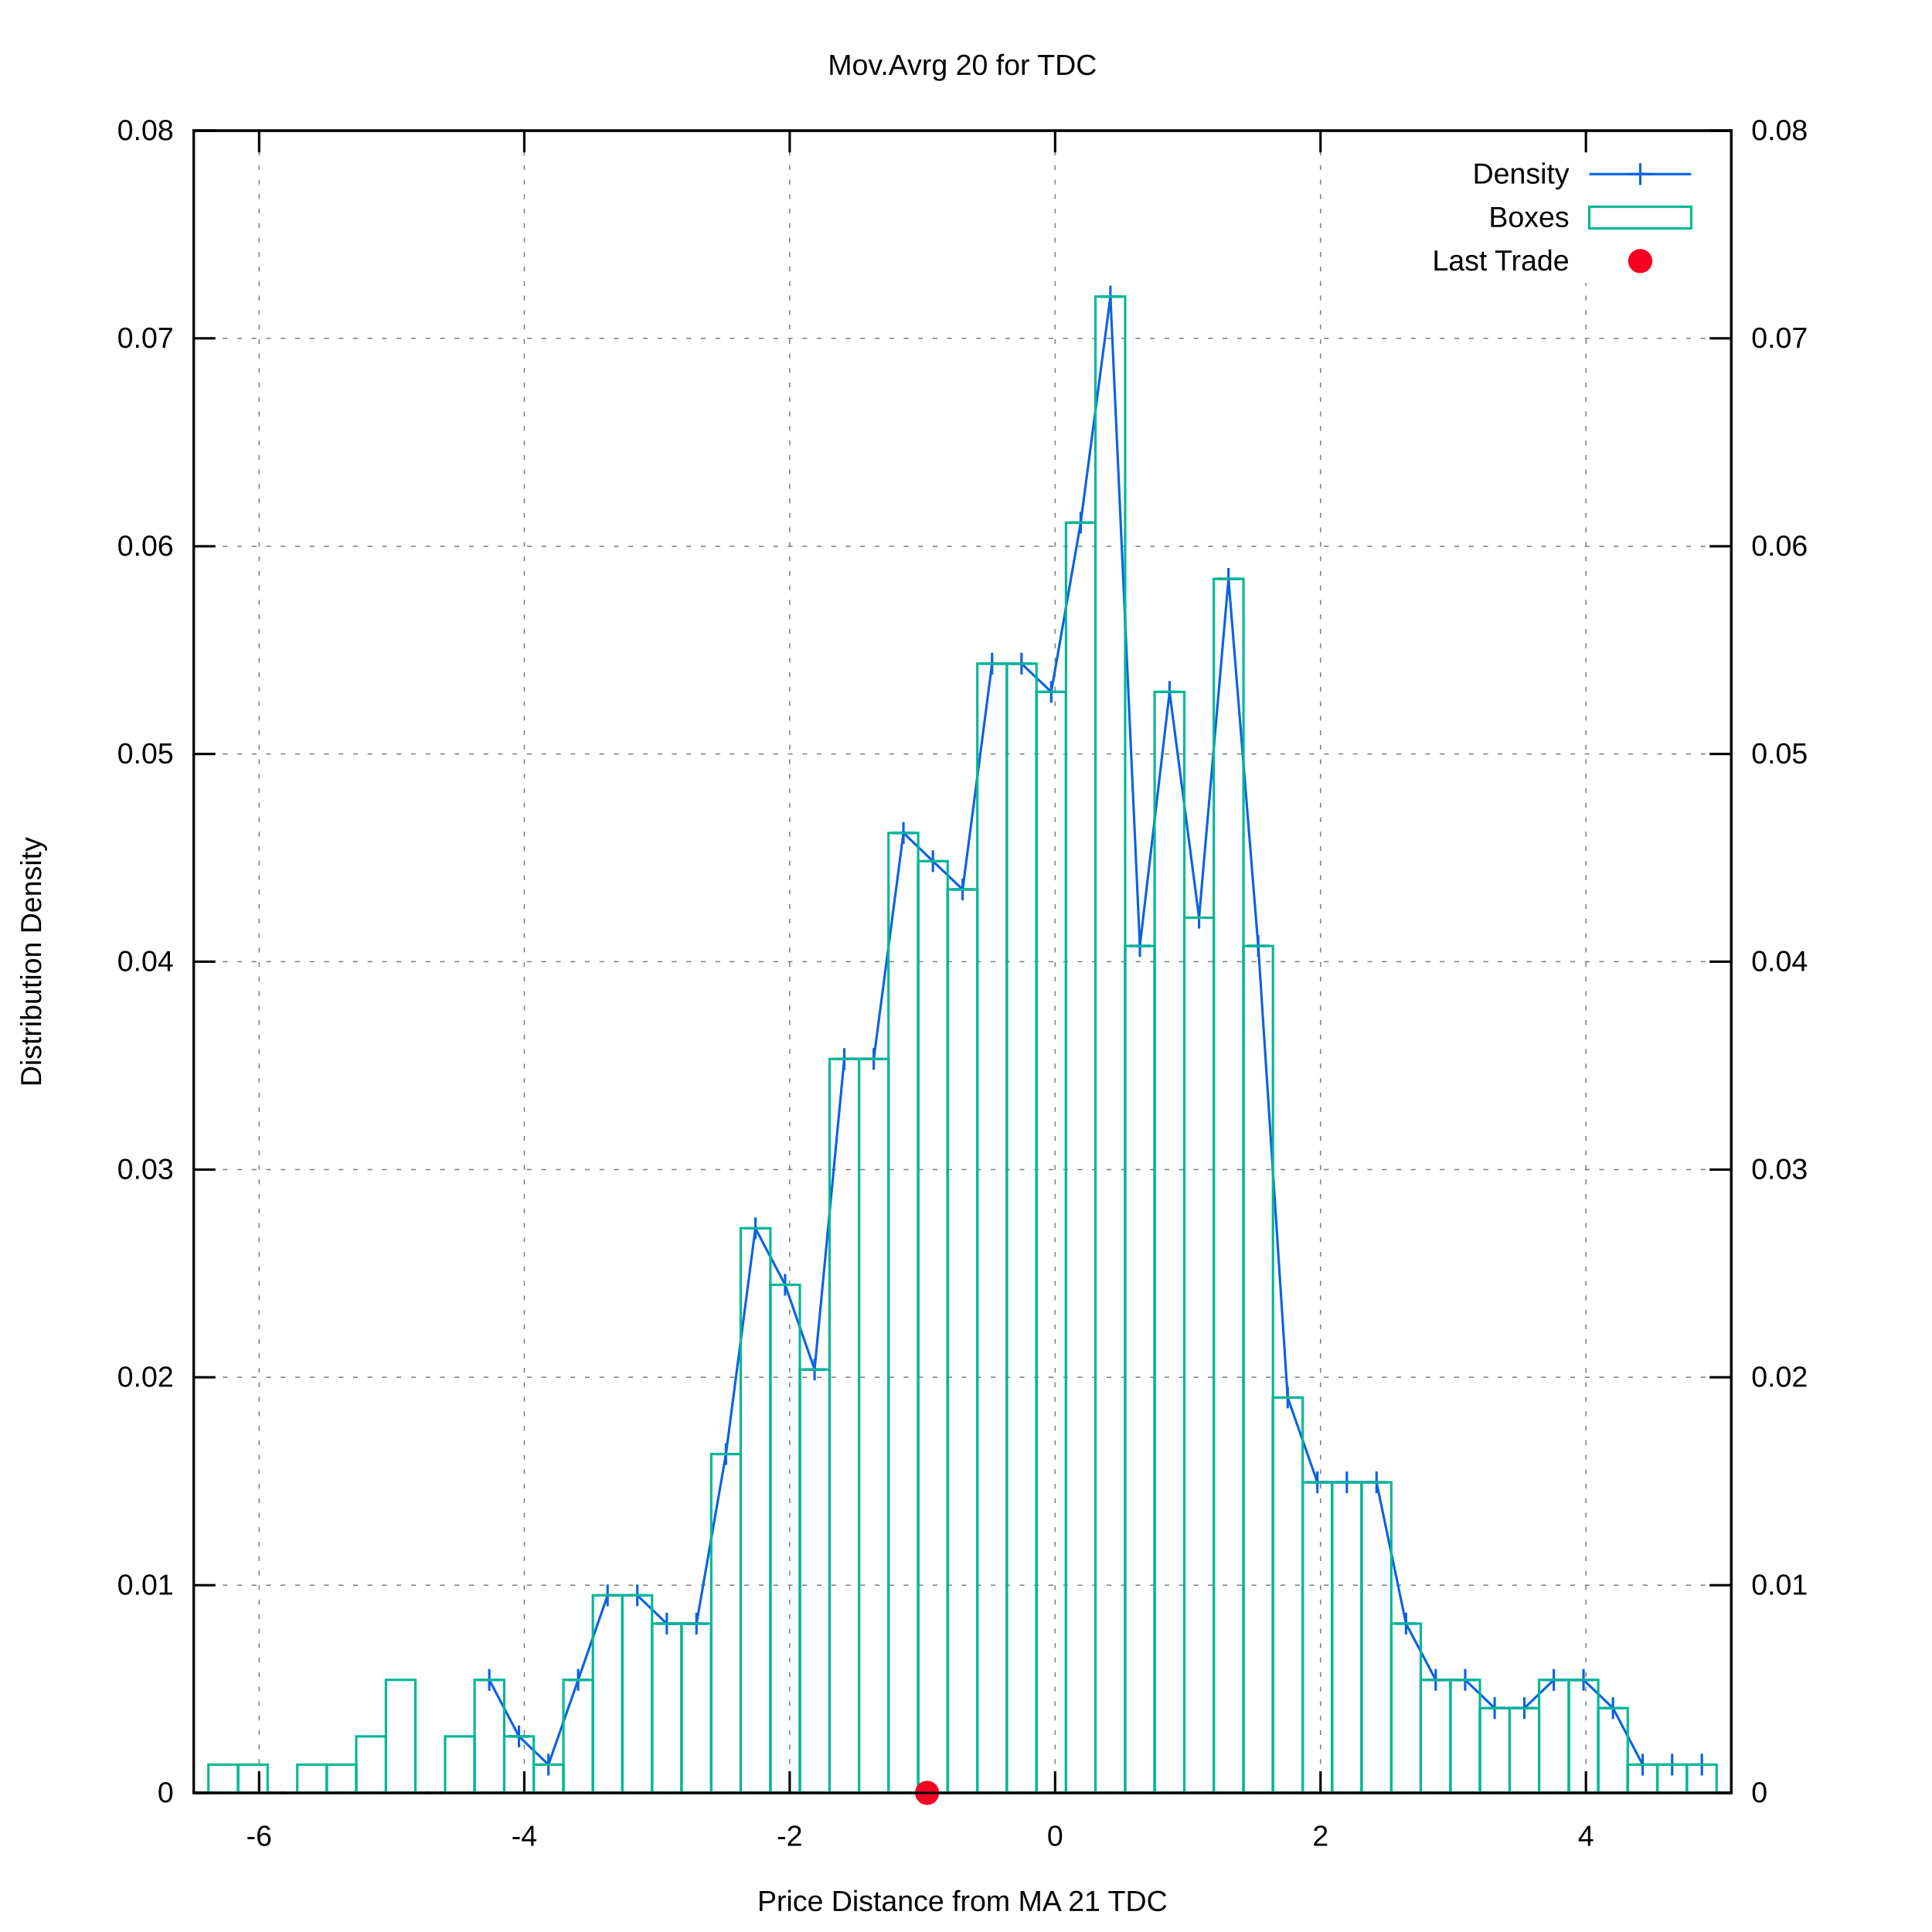
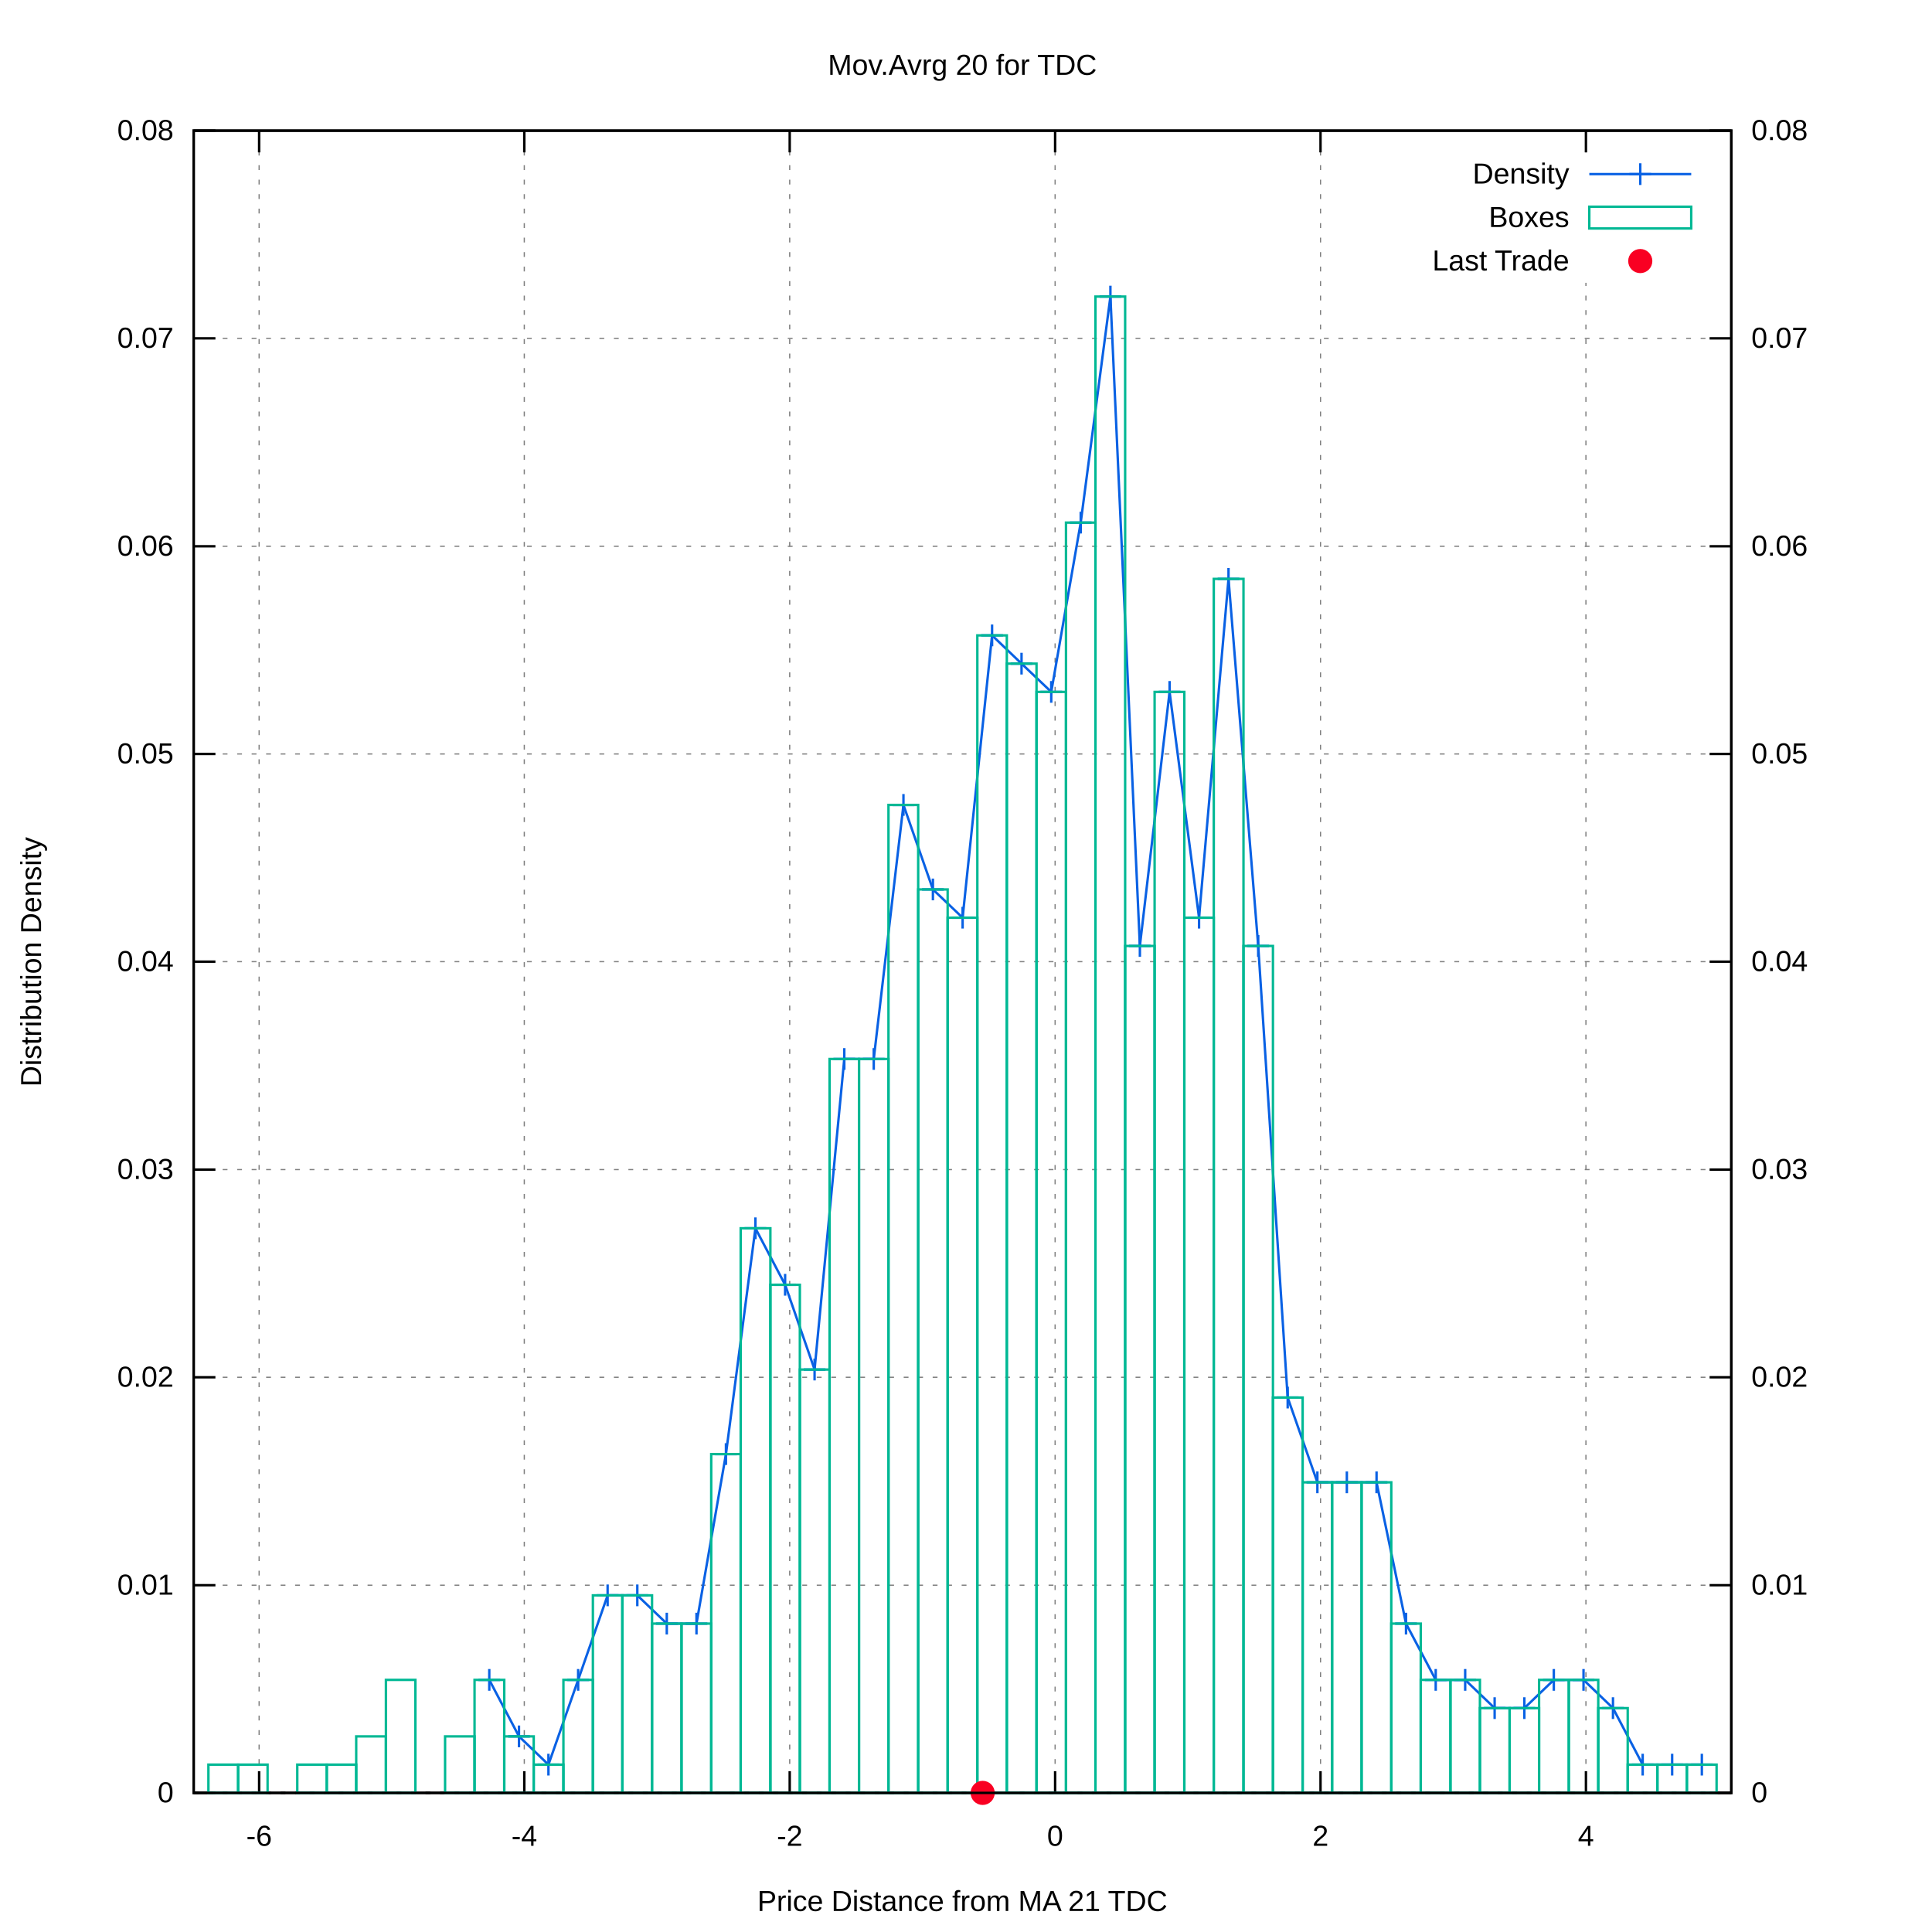
<svg xmlns="http://www.w3.org/2000/svg" xmlns:xlink="http://www.w3.org/1999/xlink" viewBox="0 0 800 800">
  <g id="gnuplot_canvas">
    <rect x="0" y="0" width="800" height="800" fill="#ffffff" />
    <defs>
      <circle id="gpDot" r="0.5" stroke-width="0.5" />
      <path id="gpPt0" stroke-width="0.222" stroke="currentColor" d="M-1,0 h2 M0,-1 v2" />
      <path id="gpPt1" stroke-width="0.222" stroke="currentColor" d="M-1,-1 L1,1 M1,-1 L-1,1" />
      <path id="gpPt2" stroke-width="0.222" stroke="currentColor" d="M-1,0 L1,0 M0,-1 L0,1 M-1,-1 L1,1 M-1,1 L1,-1" />
      <rect id="gpPt3" stroke-width="0.222" stroke="currentColor" x="-1" y="-1" width="2" height="2" />
      <rect id="gpPt4" stroke-width="0.222" stroke="currentColor" fill="currentColor" x="-1" y="-1" width="2" height="2" />
      <circle id="gpPt5" stroke-width="0.222" stroke="currentColor" cx="0" cy="0" r="1" />
      <use xlink:href="#gpPt5" id="gpPt6" fill="currentColor" stroke="none" />
      <path id="gpPt7" stroke-width="0.222" stroke="currentColor" d="M0,-1.33 L-1.33,0.67 L1.33,0.67 z" />
      <use xlink:href="#gpPt7" id="gpPt8" fill="currentColor" stroke="none" />
      <use xlink:href="#gpPt7" id="gpPt9" stroke="currentColor" transform="rotate(180)" />
      <use xlink:href="#gpPt9" id="gpPt10" fill="currentColor" stroke="none" />
      <use xlink:href="#gpPt3" id="gpPt11" stroke="currentColor" transform="rotate(45)" />
      <use xlink:href="#gpPt11" id="gpPt12" fill="currentColor" stroke="none" />
      <path id="gpPt13" stroke-width="0.222" stroke="currentColor" d="M0,1.330 L1.265,0.411 L0.782,-1.067 L-0.782,-1.076 L-1.265,0.411 z" />
      <use xlink:href="#gpPt13" id="gpPt14" fill="currentColor" stroke="none" />
      <filter id="textbox" filterUnits="objectBoundingBox" x="0" y="0" height="1" width="1">
        <feFlood flood-color="#FFFFFF" flood-opacity="1" result="bgnd" />
        <feComposite in="SourceGraphic" in2="bgnd" operator="atop" />
      </filter>
      <filter id="greybox" filterUnits="objectBoundingBox" x="0" y="0" height="1" width="1">
        <feFlood flood-color="lightgrey" flood-opacity="1" result="grey" />
        <feComposite in="SourceGraphic" in2="grey" operator="atop" />
      </filter>
    </defs>
    <g fill="none" color="#FFFFFF" stroke="black" stroke-width="1.00" stroke-linecap="butt" stroke-linejoin="miter">
</g>
    <g fill="none" color="black" stroke="currentColor" stroke-width="1.00" stroke-linecap="butt" stroke-linejoin="miter">
</g>
    <g fill="none" color="black" stroke="black" stroke-width="0.50" stroke-linecap="butt" stroke-linejoin="miter">
</g>
    <g fill="none" color="gray" stroke="currentColor" stroke-width="0.50" stroke-linecap="butt" stroke-linejoin="miter">
      <path stroke="gray" stroke-dasharray="2,4" class="gridline" d="M80.2,742.4 L716.9,742.4  " />
    </g>
    <g fill="none" color="gray" stroke="gray" stroke-width="1.00" stroke-linecap="butt" stroke-linejoin="miter">
</g>
    <g fill="none" color="black" stroke="currentColor" stroke-width="1.00" stroke-linecap="butt" stroke-linejoin="miter">
      <path stroke="black" d="M80.2,742.4 L89.2,742.4  " />
      <g transform="translate(71.9,746.3)" stroke="none" fill="black" font-family="arial" font-size="12.00" text-anchor="end">
        <text>
          <tspan font-family="arial"> 0</tspan>
        </text>
      </g>
    </g>
    <g fill="none" color="black" stroke="currentColor" stroke-width="1.00" stroke-linecap="butt" stroke-linejoin="miter">
</g>
    <g fill="none" color="black" stroke="black" stroke-width="0.50" stroke-linecap="butt" stroke-linejoin="miter">
</g>
    <g fill="none" color="gray" stroke="currentColor" stroke-width="0.50" stroke-linecap="butt" stroke-linejoin="miter">
      <path stroke="gray" stroke-dasharray="2,4" class="gridline" d="M80.2,656.4 L716.9,656.4  " />
    </g>
    <g fill="none" color="gray" stroke="gray" stroke-width="1.00" stroke-linecap="butt" stroke-linejoin="miter">
</g>
    <g fill="none" color="black" stroke="currentColor" stroke-width="1.00" stroke-linecap="butt" stroke-linejoin="miter">
      <path stroke="black" d="M80.2,656.4 L89.2,656.4  " />
      <g transform="translate(71.9,660.3)" stroke="none" fill="black" font-family="arial" font-size="12.00" text-anchor="end">
        <text>
          <tspan font-family="arial"> 0.01</tspan>
        </text>
      </g>
    </g>
    <g fill="none" color="black" stroke="currentColor" stroke-width="1.00" stroke-linecap="butt" stroke-linejoin="miter">
</g>
    <g fill="none" color="black" stroke="black" stroke-width="0.50" stroke-linecap="butt" stroke-linejoin="miter">
</g>
    <g fill="none" color="gray" stroke="currentColor" stroke-width="0.50" stroke-linecap="butt" stroke-linejoin="miter">
      <path stroke="gray" stroke-dasharray="2,4" class="gridline" d="M80.2,570.3 L716.9,570.3  " />
    </g>
    <g fill="none" color="gray" stroke="gray" stroke-width="1.00" stroke-linecap="butt" stroke-linejoin="miter">
</g>
    <g fill="none" color="black" stroke="currentColor" stroke-width="1.00" stroke-linecap="butt" stroke-linejoin="miter">
      <path stroke="black" d="M80.2,570.3 L89.2,570.3  " />
      <g transform="translate(71.9,574.2)" stroke="none" fill="black" font-family="arial" font-size="12.00" text-anchor="end">
        <text>
          <tspan font-family="arial"> 0.02</tspan>
        </text>
      </g>
    </g>
    <g fill="none" color="black" stroke="currentColor" stroke-width="1.00" stroke-linecap="butt" stroke-linejoin="miter">
</g>
    <g fill="none" color="black" stroke="black" stroke-width="0.50" stroke-linecap="butt" stroke-linejoin="miter">
</g>
    <g fill="none" color="gray" stroke="currentColor" stroke-width="0.50" stroke-linecap="butt" stroke-linejoin="miter">
      <path stroke="gray" stroke-dasharray="2,4" class="gridline" d="M80.2,484.3 L716.9,484.3  " />
    </g>
    <g fill="none" color="gray" stroke="gray" stroke-width="1.00" stroke-linecap="butt" stroke-linejoin="miter">
</g>
    <g fill="none" color="black" stroke="currentColor" stroke-width="1.00" stroke-linecap="butt" stroke-linejoin="miter">
      <path stroke="black" d="M80.2,484.3 L89.2,484.3  " />
      <g transform="translate(71.9,488.2)" stroke="none" fill="black" font-family="arial" font-size="12.00" text-anchor="end">
        <text>
          <tspan font-family="arial"> 0.03</tspan>
        </text>
      </g>
    </g>
    <g fill="none" color="black" stroke="currentColor" stroke-width="1.00" stroke-linecap="butt" stroke-linejoin="miter">
</g>
    <g fill="none" color="black" stroke="black" stroke-width="0.50" stroke-linecap="butt" stroke-linejoin="miter">
</g>
    <g fill="none" color="gray" stroke="currentColor" stroke-width="0.50" stroke-linecap="butt" stroke-linejoin="miter">
      <path stroke="gray" stroke-dasharray="2,4" class="gridline" d="M80.2,398.2 L716.9,398.2  " />
    </g>
    <g fill="none" color="gray" stroke="gray" stroke-width="1.00" stroke-linecap="butt" stroke-linejoin="miter">
</g>
    <g fill="none" color="black" stroke="currentColor" stroke-width="1.00" stroke-linecap="butt" stroke-linejoin="miter">
      <path stroke="black" d="M80.2,398.2 L89.2,398.2  " />
      <g transform="translate(71.9,402.1)" stroke="none" fill="black" font-family="arial" font-size="12.00" text-anchor="end">
        <text>
          <tspan font-family="arial"> 0.04</tspan>
        </text>
      </g>
    </g>
    <g fill="none" color="black" stroke="currentColor" stroke-width="1.00" stroke-linecap="butt" stroke-linejoin="miter">
</g>
    <g fill="none" color="black" stroke="black" stroke-width="0.50" stroke-linecap="butt" stroke-linejoin="miter">
</g>
    <g fill="none" color="gray" stroke="currentColor" stroke-width="0.50" stroke-linecap="butt" stroke-linejoin="miter">
      <path stroke="gray" stroke-dasharray="2,4" class="gridline" d="M80.2,312.2 L716.9,312.2  " />
    </g>
    <g fill="none" color="gray" stroke="gray" stroke-width="1.00" stroke-linecap="butt" stroke-linejoin="miter">
</g>
    <g fill="none" color="black" stroke="currentColor" stroke-width="1.00" stroke-linecap="butt" stroke-linejoin="miter">
      <path stroke="black" d="M80.2,312.2 L89.2,312.2  " />
      <g transform="translate(71.9,316.1)" stroke="none" fill="black" font-family="arial" font-size="12.00" text-anchor="end">
        <text>
          <tspan font-family="arial"> 0.05</tspan>
        </text>
      </g>
    </g>
    <g fill="none" color="black" stroke="currentColor" stroke-width="1.00" stroke-linecap="butt" stroke-linejoin="miter">
</g>
    <g fill="none" color="black" stroke="black" stroke-width="0.50" stroke-linecap="butt" stroke-linejoin="miter">
</g>
    <g fill="none" color="gray" stroke="currentColor" stroke-width="0.50" stroke-linecap="butt" stroke-linejoin="miter">
      <path stroke="gray" stroke-dasharray="2,4" class="gridline" d="M80.2,226.2 L716.9,226.2  " />
    </g>
    <g fill="none" color="gray" stroke="gray" stroke-width="1.00" stroke-linecap="butt" stroke-linejoin="miter">
</g>
    <g fill="none" color="black" stroke="currentColor" stroke-width="1.00" stroke-linecap="butt" stroke-linejoin="miter">
      <path stroke="black" d="M80.2,226.2 L89.2,226.2  " />
      <g transform="translate(71.9,230.1)" stroke="none" fill="black" font-family="arial" font-size="12.00" text-anchor="end">
        <text>
          <tspan font-family="arial"> 0.06</tspan>
        </text>
      </g>
    </g>
    <g fill="none" color="black" stroke="currentColor" stroke-width="1.00" stroke-linecap="butt" stroke-linejoin="miter">
</g>
    <g fill="none" color="black" stroke="black" stroke-width="0.50" stroke-linecap="butt" stroke-linejoin="miter">
</g>
    <g fill="none" color="gray" stroke="currentColor" stroke-width="0.50" stroke-linecap="butt" stroke-linejoin="miter">
      <path stroke="gray" stroke-dasharray="2,4" class="gridline" d="M80.2,140.1 L716.9,140.1  " />
    </g>
    <g fill="none" color="gray" stroke="gray" stroke-width="1.00" stroke-linecap="butt" stroke-linejoin="miter">
</g>
    <g fill="none" color="black" stroke="currentColor" stroke-width="1.00" stroke-linecap="butt" stroke-linejoin="miter">
      <path stroke="black" d="M80.2,140.1 L89.2,140.1  " />
      <g transform="translate(71.9,144.0)" stroke="none" fill="black" font-family="arial" font-size="12.00" text-anchor="end">
        <text>
          <tspan font-family="arial"> 0.07</tspan>
        </text>
      </g>
    </g>
    <g fill="none" color="black" stroke="currentColor" stroke-width="1.00" stroke-linecap="butt" stroke-linejoin="miter">
</g>
    <g fill="none" color="black" stroke="black" stroke-width="0.50" stroke-linecap="butt" stroke-linejoin="miter">
</g>
    <g fill="none" color="gray" stroke="currentColor" stroke-width="0.50" stroke-linecap="butt" stroke-linejoin="miter">
      <path stroke="gray" stroke-dasharray="2,4" class="gridline" d="M80.2,54.1 L716.9,54.1  " />
    </g>
    <g fill="none" color="gray" stroke="gray" stroke-width="1.00" stroke-linecap="butt" stroke-linejoin="miter">
</g>
    <g fill="none" color="black" stroke="currentColor" stroke-width="1.00" stroke-linecap="butt" stroke-linejoin="miter">
      <path stroke="black" d="M80.2,54.1 L89.2,54.1  " />
      <g transform="translate(71.9,58.0)" stroke="none" fill="black" font-family="arial" font-size="12.00" text-anchor="end">
        <text>
          <tspan font-family="arial"> 0.08</tspan>
        </text>
      </g>
    </g>
    <g fill="none" color="black" stroke="currentColor" stroke-width="1.00" stroke-linecap="butt" stroke-linejoin="miter">
</g>
    <g fill="none" color="black" stroke="black" stroke-width="0.50" stroke-linecap="butt" stroke-linejoin="miter">
</g>
    <g fill="none" color="gray" stroke="currentColor" stroke-width="0.50" stroke-linecap="butt" stroke-linejoin="miter">
      <path stroke="gray" stroke-dasharray="2,4" class="gridline" d="M107.3,742.4 L107.3,54.1  " />
    </g>
    <g fill="none" color="gray" stroke="gray" stroke-width="1.00" stroke-linecap="butt" stroke-linejoin="miter">
</g>
    <g fill="none" color="black" stroke="currentColor" stroke-width="1.00" stroke-linecap="butt" stroke-linejoin="miter">
      <path stroke="black" d="M107.3,742.4 L107.3,733.4 M107.3,54.1 L107.3,63.1  " />
      <g transform="translate(107.3,764.3)" stroke="none" fill="black" font-family="arial" font-size="12.00" text-anchor="middle">
        <text>
          <tspan font-family="arial">-6</tspan>
        </text>
      </g>
    </g>
    <g fill="none" color="black" stroke="currentColor" stroke-width="1.00" stroke-linecap="butt" stroke-linejoin="miter">
</g>
    <g fill="none" color="black" stroke="black" stroke-width="0.50" stroke-linecap="butt" stroke-linejoin="miter">
</g>
    <g fill="none" color="gray" stroke="currentColor" stroke-width="0.50" stroke-linecap="butt" stroke-linejoin="miter">
      <path stroke="gray" stroke-dasharray="2,4" class="gridline" d="M217.1,742.4 L217.1,54.1  " />
    </g>
    <g fill="none" color="gray" stroke="gray" stroke-width="1.00" stroke-linecap="butt" stroke-linejoin="miter">
</g>
    <g fill="none" color="black" stroke="currentColor" stroke-width="1.00" stroke-linecap="butt" stroke-linejoin="miter">
      <path stroke="black" d="M217.1,742.4 L217.1,733.4 M217.1,54.1 L217.1,63.1  " />
      <g transform="translate(217.1,764.3)" stroke="none" fill="black" font-family="arial" font-size="12.00" text-anchor="middle">
        <text>
          <tspan font-family="arial">-4</tspan>
        </text>
      </g>
    </g>
    <g fill="none" color="black" stroke="currentColor" stroke-width="1.00" stroke-linecap="butt" stroke-linejoin="miter">
</g>
    <g fill="none" color="black" stroke="black" stroke-width="0.50" stroke-linecap="butt" stroke-linejoin="miter">
</g>
    <g fill="none" color="gray" stroke="currentColor" stroke-width="0.50" stroke-linecap="butt" stroke-linejoin="miter">
      <path stroke="gray" stroke-dasharray="2,4" class="gridline" d="M327.0,742.4 L327.0,54.1  " />
    </g>
    <g fill="none" color="gray" stroke="gray" stroke-width="1.00" stroke-linecap="butt" stroke-linejoin="miter">
</g>
    <g fill="none" color="black" stroke="currentColor" stroke-width="1.00" stroke-linecap="butt" stroke-linejoin="miter">
      <path stroke="black" d="M327.0,742.4 L327.0,733.4 M327.0,54.1 L327.0,63.1  " />
      <g transform="translate(327.0,764.3)" stroke="none" fill="black" font-family="arial" font-size="12.00" text-anchor="middle">
        <text>
          <tspan font-family="arial">-2</tspan>
        </text>
      </g>
    </g>
    <g fill="none" color="black" stroke="currentColor" stroke-width="1.00" stroke-linecap="butt" stroke-linejoin="miter">
</g>
    <g fill="none" color="black" stroke="black" stroke-width="0.50" stroke-linecap="butt" stroke-linejoin="miter">
</g>
    <g fill="none" color="gray" stroke="currentColor" stroke-width="0.50" stroke-linecap="butt" stroke-linejoin="miter">
      <path stroke="gray" stroke-dasharray="2,4" class="gridline" d="M436.9,742.4 L436.9,54.1  " />
    </g>
    <g fill="none" color="gray" stroke="gray" stroke-width="1.00" stroke-linecap="butt" stroke-linejoin="miter">
</g>
    <g fill="none" color="black" stroke="currentColor" stroke-width="1.00" stroke-linecap="butt" stroke-linejoin="miter">
      <path stroke="black" d="M436.9,742.4 L436.9,733.4 M436.9,54.1 L436.9,63.1  " />
      <g transform="translate(436.9,764.3)" stroke="none" fill="black" font-family="arial" font-size="12.00" text-anchor="middle">
        <text>
          <tspan font-family="arial"> 0</tspan>
        </text>
      </g>
    </g>
    <g fill="none" color="black" stroke="currentColor" stroke-width="1.00" stroke-linecap="butt" stroke-linejoin="miter">
</g>
    <g fill="none" color="black" stroke="black" stroke-width="0.50" stroke-linecap="butt" stroke-linejoin="miter">
</g>
    <g fill="none" color="gray" stroke="currentColor" stroke-width="0.50" stroke-linecap="butt" stroke-linejoin="miter">
      <path stroke="gray" stroke-dasharray="2,4" class="gridline" d="M546.8,742.4 L546.8,54.1  " />
    </g>
    <g fill="none" color="gray" stroke="gray" stroke-width="1.00" stroke-linecap="butt" stroke-linejoin="miter">
</g>
    <g fill="none" color="black" stroke="currentColor" stroke-width="1.00" stroke-linecap="butt" stroke-linejoin="miter">
      <path stroke="black" d="M546.8,742.4 L546.8,733.4 M546.8,54.1 L546.8,63.1  " />
      <g transform="translate(546.8,764.3)" stroke="none" fill="black" font-family="arial" font-size="12.00" text-anchor="middle">
        <text>
          <tspan font-family="arial"> 2</tspan>
        </text>
      </g>
    </g>
    <g fill="none" color="black" stroke="currentColor" stroke-width="1.00" stroke-linecap="butt" stroke-linejoin="miter">
</g>
    <g fill="none" color="black" stroke="black" stroke-width="0.50" stroke-linecap="butt" stroke-linejoin="miter">
</g>
    <g fill="none" color="gray" stroke="currentColor" stroke-width="0.50" stroke-linecap="butt" stroke-linejoin="miter">
      <path stroke="gray" stroke-dasharray="2,4" class="gridline" d="M656.7,742.4 L656.7,117.1 M656.7,63.1 L656.7,54.1  " />
    </g>
    <g fill="none" color="gray" stroke="gray" stroke-width="1.00" stroke-linecap="butt" stroke-linejoin="miter">
</g>
    <g fill="none" color="black" stroke="currentColor" stroke-width="1.00" stroke-linecap="butt" stroke-linejoin="miter">
      <path stroke="black" d="M656.7,742.4 L656.7,733.4 M656.7,54.1 L656.7,63.1  " />
      <g transform="translate(656.7,764.3)" stroke="none" fill="black" font-family="arial" font-size="12.00" text-anchor="middle">
        <text>
          <tspan font-family="arial"> 4</tspan>
        </text>
      </g>
    </g>
    <g fill="none" color="black" stroke="currentColor" stroke-width="1.00" stroke-linecap="butt" stroke-linejoin="miter">
      <path stroke="black" d="M716.9,742.4 L707.9,742.4  " />
      <g transform="translate(725.2,746.3)" stroke="none" fill="black" font-family="arial" font-size="12.00" text-anchor="start">
        <text>
          <tspan font-family="arial"> 0</tspan>
        </text>
      </g>
    </g>
    <g fill="none" color="black" stroke="currentColor" stroke-width="1.00" stroke-linecap="butt" stroke-linejoin="miter">
      <path stroke="black" d="M716.9,656.4 L707.9,656.4  " />
      <g transform="translate(725.2,660.3)" stroke="none" fill="black" font-family="arial" font-size="12.00" text-anchor="start">
        <text>
          <tspan font-family="arial"> 0.01</tspan>
        </text>
      </g>
    </g>
    <g fill="none" color="black" stroke="currentColor" stroke-width="1.00" stroke-linecap="butt" stroke-linejoin="miter">
      <path stroke="black" d="M716.9,570.3 L707.9,570.3  " />
      <g transform="translate(725.2,574.2)" stroke="none" fill="black" font-family="arial" font-size="12.00" text-anchor="start">
        <text>
          <tspan font-family="arial"> 0.02</tspan>
        </text>
      </g>
    </g>
    <g fill="none" color="black" stroke="currentColor" stroke-width="1.00" stroke-linecap="butt" stroke-linejoin="miter">
      <path stroke="black" d="M716.9,484.3 L707.9,484.3  " />
      <g transform="translate(725.2,488.2)" stroke="none" fill="black" font-family="arial" font-size="12.00" text-anchor="start">
        <text>
          <tspan font-family="arial"> 0.03</tspan>
        </text>
      </g>
    </g>
    <g fill="none" color="black" stroke="currentColor" stroke-width="1.00" stroke-linecap="butt" stroke-linejoin="miter">
      <path stroke="black" d="M716.9,398.2 L707.9,398.2  " />
      <g transform="translate(725.2,402.1)" stroke="none" fill="black" font-family="arial" font-size="12.00" text-anchor="start">
        <text>
          <tspan font-family="arial"> 0.04</tspan>
        </text>
      </g>
    </g>
    <g fill="none" color="black" stroke="currentColor" stroke-width="1.00" stroke-linecap="butt" stroke-linejoin="miter">
      <path stroke="black" d="M716.9,312.2 L707.9,312.2  " />
      <g transform="translate(725.2,316.1)" stroke="none" fill="black" font-family="arial" font-size="12.00" text-anchor="start">
        <text>
          <tspan font-family="arial"> 0.05</tspan>
        </text>
      </g>
    </g>
    <g fill="none" color="black" stroke="currentColor" stroke-width="1.00" stroke-linecap="butt" stroke-linejoin="miter">
      <path stroke="black" d="M716.9,226.2 L707.9,226.2  " />
      <g transform="translate(725.2,230.1)" stroke="none" fill="black" font-family="arial" font-size="12.00" text-anchor="start">
        <text>
          <tspan font-family="arial"> 0.06</tspan>
        </text>
      </g>
    </g>
    <g fill="none" color="black" stroke="currentColor" stroke-width="1.00" stroke-linecap="butt" stroke-linejoin="miter">
      <path stroke="black" d="M716.9,140.1 L707.9,140.1  " />
      <g transform="translate(725.2,144.0)" stroke="none" fill="black" font-family="arial" font-size="12.00" text-anchor="start">
        <text>
          <tspan font-family="arial"> 0.07</tspan>
        </text>
      </g>
    </g>
    <g fill="none" color="black" stroke="currentColor" stroke-width="1.00" stroke-linecap="butt" stroke-linejoin="miter">
      <path stroke="black" d="M716.9,54.1 L707.9,54.1  " />
      <g transform="translate(725.2,58.0)" stroke="none" fill="black" font-family="arial" font-size="12.00" text-anchor="start">
        <text>
          <tspan font-family="arial"> 0.08</tspan>
        </text>
      </g>
    </g>
    <g fill="none" color="black" stroke="currentColor" stroke-width="1.00" stroke-linecap="butt" stroke-linejoin="miter">
</g>
    <g fill="none" color="gray" stroke="currentColor" stroke-width="1.00" stroke-linecap="butt" stroke-linejoin="miter">
      <path stroke="black" stroke-dasharray="2,4" d="M80.2,742.4 L716.9,742.4  " />
    </g>
    <g fill="none" color="black" stroke="currentColor" stroke-width="1.00" stroke-linecap="butt" stroke-linejoin="miter">
      <path stroke="black" d="M80.2,54.1 L80.2,742.4 L716.9,742.4 L716.9,54.1 L80.2,54.1 Z  " />
    </g>
    <g fill="none" color="black" stroke="currentColor" stroke-width="1.00" stroke-linecap="butt" stroke-linejoin="miter">
      <g transform="translate(17.0,398.3) rotate(270)" stroke="none" fill="black" font-family="arial" font-size="12.00" text-anchor="middle">
        <text>
          <tspan font-family="arial">Distribution Density</tspan>
        </text>
      </g>
    </g>
    <g fill="none" color="black" stroke="currentColor" stroke-width="1.00" stroke-linecap="butt" stroke-linejoin="miter">
      <g transform="translate(398.5,791.3)" stroke="none" fill="black" font-family="arial" font-size="12.00" text-anchor="middle">
        <text>
          <tspan font-family="arial">Price Distance from MA 21 TDC</tspan>
        </text>
      </g>
    </g>
    <g fill="none" color="black" stroke="currentColor" stroke-width="1.00" stroke-linecap="butt" stroke-linejoin="miter">
      <g transform="translate(398.5,31.0)" stroke="none" fill="black" font-family="arial" font-size="12.00" text-anchor="middle">
        <text>
          <tspan font-family="arial">Mov.Avrg 20 for TDC </tspan>
        </text>
      </g>
    </g>
    <g id="gnuplot_plot_1">
      <g fill="none" color="black" stroke="currentColor" stroke-width="1.00" stroke-linecap="butt" stroke-linejoin="miter">
        <g transform="translate(649.8,76.0)" stroke="none" fill="black" font-family="arial" font-size="12.00" text-anchor="end">
          <text>
            <tspan font-family="arial">Density</tspan>
          </text>
        </g>
      </g>
      <g fill="none" color="black" stroke="currentColor" stroke-width="1.00" stroke-linecap="butt" stroke-linejoin="miter">
-         <path stroke="rgb(  9,  97, 228)" d="M658.1,72.1 L700.3,72.1 M202.6,695.6 L214.9,719.0 L227.1,730.7 L239.4,695.6 L251.6,660.6 L263.9,660.6   L276.1,672.3 L288.4,672.3 L300.6,602.1 L312.8,508.6 L325.1,532.0 L337.3,567.1 L349.6,438.5 L361.8,438.5   L374.1,344.9 L386.3,356.6 L398.6,368.3 L410.8,274.8 L423.0,274.8 L435.3,286.5 L447.5,216.4 L459.8,122.8   L472.0,391.7 L484.3,286.5 L496.5,380.0 L508.7,239.7 L521.0,391.7 L533.2,578.7 L545.5,613.8 L557.7,613.8   L570.0,613.8 L582.2,672.3 L594.5,695.6 L606.7,695.6 L618.9,707.3 L631.2,707.3 L643.4,695.6 L655.7,695.6   L667.9,707.3 L680.2,730.7 L692.4,730.7 L704.7,730.7  " />
+         <path stroke="rgb(  9,  97, 228)" d="M658.1,72.1 L700.3,72.1 M202.6,695.6 L214.9,719.0 L227.1,730.7 L239.4,695.6 L251.6,660.6 L263.9,660.6   L276.1,672.3 L288.4,672.3 L300.6,602.1 L312.8,508.6 L325.1,532.0 L337.3,567.1 L349.6,438.5 L361.8,438.5   L374.1,333.3 L386.3,368.3 L398.6,380.0 L410.8,263.1 L423.0,274.8 L435.3,286.5 L447.5,216.4 L459.8,122.8   L472.0,391.7 L484.3,286.5 L496.5,380.0 L508.7,239.7 L521.0,391.7 L533.2,578.7 L545.5,613.8 L557.7,613.8   L570.0,613.8 L582.2,672.3 L594.5,695.6 L606.7,695.6 L618.9,707.3 L631.2,707.3 L643.4,695.6 L655.7,695.6   L667.9,707.3 L680.2,730.7 L692.4,730.7 L704.7,730.7  " />
        <use xlink:href="#gpPt0" transform="translate(202.6,695.6) scale(4.50)" color="rgb(  9,  97, 228)" />
        <use xlink:href="#gpPt0" transform="translate(214.9,719.0) scale(4.50)" color="rgb(  9,  97, 228)" />
        <use xlink:href="#gpPt0" transform="translate(227.1,730.7) scale(4.50)" color="rgb(  9,  97, 228)" />
        <use xlink:href="#gpPt0" transform="translate(239.4,695.6) scale(4.50)" color="rgb(  9,  97, 228)" />
        <use xlink:href="#gpPt0" transform="translate(251.6,660.6) scale(4.50)" color="rgb(  9,  97, 228)" />
        <use xlink:href="#gpPt0" transform="translate(263.9,660.6) scale(4.50)" color="rgb(  9,  97, 228)" />
        <use xlink:href="#gpPt0" transform="translate(276.1,672.3) scale(4.50)" color="rgb(  9,  97, 228)" />
        <use xlink:href="#gpPt0" transform="translate(288.4,672.3) scale(4.50)" color="rgb(  9,  97, 228)" />
        <use xlink:href="#gpPt0" transform="translate(300.6,602.1) scale(4.50)" color="rgb(  9,  97, 228)" />
        <use xlink:href="#gpPt0" transform="translate(312.8,508.6) scale(4.50)" color="rgb(  9,  97, 228)" />
        <use xlink:href="#gpPt0" transform="translate(325.1,532.0) scale(4.50)" color="rgb(  9,  97, 228)" />
        <use xlink:href="#gpPt0" transform="translate(337.3,567.1) scale(4.50)" color="rgb(  9,  97, 228)" />
        <use xlink:href="#gpPt0" transform="translate(349.6,438.5) scale(4.50)" color="rgb(  9,  97, 228)" />
        <use xlink:href="#gpPt0" transform="translate(361.8,438.5) scale(4.50)" color="rgb(  9,  97, 228)" />
-         <use xlink:href="#gpPt0" transform="translate(374.1,344.9) scale(4.50)" color="rgb(  9,  97, 228)" />
-         <use xlink:href="#gpPt0" transform="translate(386.3,356.6) scale(4.50)" color="rgb(  9,  97, 228)" />
-         <use xlink:href="#gpPt0" transform="translate(398.6,368.3) scale(4.50)" color="rgb(  9,  97, 228)" />
-         <use xlink:href="#gpPt0" transform="translate(410.8,274.8) scale(4.50)" color="rgb(  9,  97, 228)" />
+         <use xlink:href="#gpPt0" transform="translate(374.1,333.3) scale(4.50)" color="rgb(  9,  97, 228)" />
+         <use xlink:href="#gpPt0" transform="translate(386.3,368.3) scale(4.50)" color="rgb(  9,  97, 228)" />
+         <use xlink:href="#gpPt0" transform="translate(398.6,380.0) scale(4.50)" color="rgb(  9,  97, 228)" />
+         <use xlink:href="#gpPt0" transform="translate(410.8,263.1) scale(4.50)" color="rgb(  9,  97, 228)" />
        <use xlink:href="#gpPt0" transform="translate(423.0,274.8) scale(4.50)" color="rgb(  9,  97, 228)" />
        <use xlink:href="#gpPt0" transform="translate(435.3,286.5) scale(4.50)" color="rgb(  9,  97, 228)" />
        <use xlink:href="#gpPt0" transform="translate(447.5,216.4) scale(4.50)" color="rgb(  9,  97, 228)" />
        <use xlink:href="#gpPt0" transform="translate(459.8,122.8) scale(4.50)" color="rgb(  9,  97, 228)" />
        <use xlink:href="#gpPt0" transform="translate(472.0,391.7) scale(4.50)" color="rgb(  9,  97, 228)" />
        <use xlink:href="#gpPt0" transform="translate(484.3,286.5) scale(4.50)" color="rgb(  9,  97, 228)" />
        <use xlink:href="#gpPt0" transform="translate(496.5,380.0) scale(4.50)" color="rgb(  9,  97, 228)" />
        <use xlink:href="#gpPt0" transform="translate(508.7,239.7) scale(4.50)" color="rgb(  9,  97, 228)" />
        <use xlink:href="#gpPt0" transform="translate(521.0,391.7) scale(4.50)" color="rgb(  9,  97, 228)" />
        <use xlink:href="#gpPt0" transform="translate(533.2,578.7) scale(4.50)" color="rgb(  9,  97, 228)" />
        <use xlink:href="#gpPt0" transform="translate(545.5,613.8) scale(4.50)" color="rgb(  9,  97, 228)" />
        <use xlink:href="#gpPt0" transform="translate(557.7,613.8) scale(4.50)" color="rgb(  9,  97, 228)" />
        <use xlink:href="#gpPt0" transform="translate(570.0,613.8) scale(4.50)" color="rgb(  9,  97, 228)" />
        <use xlink:href="#gpPt0" transform="translate(582.2,672.3) scale(4.50)" color="rgb(  9,  97, 228)" />
        <use xlink:href="#gpPt0" transform="translate(594.5,695.6) scale(4.50)" color="rgb(  9,  97, 228)" />
        <use xlink:href="#gpPt0" transform="translate(606.7,695.6) scale(4.50)" color="rgb(  9,  97, 228)" />
        <use xlink:href="#gpPt0" transform="translate(618.9,707.3) scale(4.50)" color="rgb(  9,  97, 228)" />
        <use xlink:href="#gpPt0" transform="translate(631.2,707.3) scale(4.50)" color="rgb(  9,  97, 228)" />
        <use xlink:href="#gpPt0" transform="translate(643.4,695.6) scale(4.50)" color="rgb(  9,  97, 228)" />
        <use xlink:href="#gpPt0" transform="translate(655.7,695.6) scale(4.50)" color="rgb(  9,  97, 228)" />
        <use xlink:href="#gpPt0" transform="translate(667.9,707.3) scale(4.50)" color="rgb(  9,  97, 228)" />
        <use xlink:href="#gpPt0" transform="translate(680.2,730.7) scale(4.50)" color="rgb(  9,  97, 228)" />
        <use xlink:href="#gpPt0" transform="translate(692.4,730.7) scale(4.50)" color="rgb(  9,  97, 228)" />
        <use xlink:href="#gpPt0" transform="translate(704.7,730.7) scale(4.50)" color="rgb(  9,  97, 228)" />
        <use xlink:href="#gpPt0" transform="translate(679.2,72.1) scale(4.50)" color="rgb(  9,  97, 228)" />
      </g>
    </g>
    <g id="gnuplot_plot_2">
      <g fill="none" color="black" stroke="currentColor" stroke-width="1.00" stroke-linecap="butt" stroke-linejoin="miter">
        <g transform="translate(649.8,94.0)" stroke="none" fill="black" font-family="arial" font-size="12.00" text-anchor="end">
          <text>
            <tspan font-family="arial">Boxes</tspan>
          </text>
        </g>
      </g>
      <g fill="none" color="black" stroke="currentColor" stroke-width="1.00" stroke-linecap="butt" stroke-linejoin="miter">
        <path stroke="rgb(  0, 184, 148)" d="M658.1,94.6 L700.3,94.6 L700.3,85.6 L658.1,85.6 L658.1,94.6 Z  " />
        <path stroke="rgb(  0, 184, 148)" d="M86.3,742.4 L86.3,730.7 L98.6,730.7 L98.6,742.4 L86.3,742.4 Z  " />
        <path stroke="rgb(  0, 184, 148)" d="M98.6,742.4 L98.6,730.7 L110.8,730.7 L110.8,742.4 L98.6,742.4 Z  " />
        <path stroke="rgb(  0, 184, 148)" d="M123.1,742.4 L123.1,730.7 L135.3,730.7 L135.3,742.4 L123.1,742.4 Z  " />
        <path stroke="rgb(  0, 184, 148)" d="M135.3,742.4 L135.3,730.7 L147.5,730.7 L147.5,742.4 L135.3,742.4 Z  " />
        <path stroke="rgb(  0, 184, 148)" d="M147.5,742.4 L147.5,719.0 L159.8,719.0 L159.8,742.4 L147.5,742.4 Z  " />
        <path stroke="rgb(  0, 184, 148)" d="M159.8,742.4 L159.8,695.6 L172.0,695.6 L172.0,742.4 L159.8,742.4 Z  " />
        <path stroke="rgb(  0, 184, 148)" d="M184.3,742.4 L184.3,719.0 L196.5,719.0 L196.5,742.4 L184.3,742.4 Z  " />
        <path stroke="rgb(  0, 184, 148)" d="M196.5,742.4 L196.5,695.6 L208.8,695.6 L208.8,742.4 L196.5,742.4 Z  " />
        <path stroke="rgb(  0, 184, 148)" d="M208.8,742.4 L208.8,719.0 L221.0,719.0 L221.0,742.4 L208.8,742.4 Z  " />
        <path stroke="rgb(  0, 184, 148)" d="M221.0,742.4 L221.0,730.7 L233.3,730.7 L233.3,742.4 L221.0,742.4 Z  " />
        <path stroke="rgb(  0, 184, 148)" d="M233.3,742.4 L233.3,695.6 L245.5,695.6 L245.5,742.4 L233.3,742.4 Z  " />
        <path stroke="rgb(  0, 184, 148)" d="M245.5,742.4 L245.5,660.6 L257.7,660.6 L257.7,742.4 L245.5,742.4 Z  " />
        <path stroke="rgb(  0, 184, 148)" d="M257.7,742.4 L257.7,660.6 L270.0,660.6 L270.0,742.4 L257.7,742.4 Z  " />
        <path stroke="rgb(  0, 184, 148)" d="M270.0,742.4 L270.0,672.3 L282.2,672.3 L282.2,742.4 L270.0,742.4 Z  " />
        <path stroke="rgb(  0, 184, 148)" d="M282.2,742.4 L282.2,672.3 L294.5,672.3 L294.5,742.4 L282.2,742.4 Z  " />
        <path stroke="rgb(  0, 184, 148)" d="M294.5,742.4 L294.5,602.1 L306.7,602.1 L306.7,742.4 L294.5,742.4 Z  " />
        <path stroke="rgb(  0, 184, 148)" d="M306.7,742.4 L306.7,508.6 L319.0,508.6 L319.0,742.4 L306.7,742.4 Z  " />
        <path stroke="rgb(  0, 184, 148)" d="M319.0,742.4 L319.0,532.0 L331.2,532.0 L331.2,742.4 L319.0,742.4 Z  " />
        <path stroke="rgb(  0, 184, 148)" d="M331.2,742.4 L331.2,567.1 L343.5,567.1 L343.5,742.4 L331.2,742.4 Z  " />
        <path stroke="rgb(  0, 184, 148)" d="M343.5,742.4 L343.5,438.5 L355.7,438.5 L355.7,742.4 L343.5,742.4 Z  " />
        <path stroke="rgb(  0, 184, 148)" d="M355.7,742.4 L355.7,438.5 L367.9,438.5 L367.9,742.4 L355.7,742.4 Z  " />
-         <path stroke="rgb(  0, 184, 148)" d="M367.9,742.4 L367.9,344.9 L380.2,344.9 L380.2,742.4 L367.9,742.4 Z  " />
-         <path stroke="rgb(  0, 184, 148)" d="M380.2,742.4 L380.2,356.6 L392.4,356.6 L392.4,742.4 L380.2,742.4 Z  " />
-         <path stroke="rgb(  0, 184, 148)" d="M392.4,742.4 L392.4,368.3 L404.7,368.3 L404.7,742.4 L392.4,742.4 Z  " />
-         <path stroke="rgb(  0, 184, 148)" d="M404.7,742.4 L404.7,274.8 L416.9,274.8 L416.9,742.4 L404.7,742.4 Z  " />
+         <path stroke="rgb(  0, 184, 148)" d="M367.9,742.4 L367.9,333.3 L380.2,333.3 L380.2,742.4 L367.9,742.4 Z  " />
+         <path stroke="rgb(  0, 184, 148)" d="M380.2,742.4 L380.2,368.3 L392.4,368.3 L392.4,742.4 L380.2,742.4 Z  " />
+         <path stroke="rgb(  0, 184, 148)" d="M392.4,742.4 L392.4,380.0 L404.7,380.0 L404.7,742.4 L392.4,742.4 Z  " />
+         <path stroke="rgb(  0, 184, 148)" d="M404.7,742.4 L404.7,263.1 L416.9,263.1 L416.9,742.4 L404.7,742.4 Z  " />
        <path stroke="rgb(  0, 184, 148)" d="M416.9,742.4 L416.9,274.8 L429.2,274.8 L429.2,742.4 L416.9,742.4 Z  " />
        <path stroke="rgb(  0, 184, 148)" d="M429.2,742.4 L429.2,286.5 L441.4,286.5 L441.4,742.4 L429.2,742.4 Z  " />
        <path stroke="rgb(  0, 184, 148)" d="M441.4,742.4 L441.4,216.4 L453.6,216.4 L453.6,742.4 L441.4,742.4 Z  " />
        <path stroke="rgb(  0, 184, 148)" d="M453.6,742.4 L453.6,122.8 L465.9,122.8 L465.9,742.4 L453.6,742.4 Z  " />
        <path stroke="rgb(  0, 184, 148)" d="M465.9,742.4 L465.9,391.7 L478.1,391.7 L478.1,742.4 L465.9,742.4 Z  " />
        <path stroke="rgb(  0, 184, 148)" d="M478.1,742.4 L478.1,286.5 L490.4,286.5 L490.4,742.4 L478.1,742.4 Z  " />
        <path stroke="rgb(  0, 184, 148)" d="M490.4,742.4 L490.4,380.0 L502.6,380.0 L502.6,742.4 L490.4,742.4 Z  " />
        <path stroke="rgb(  0, 184, 148)" d="M502.6,742.4 L502.6,239.7 L514.9,239.7 L514.9,742.4 L502.6,742.4 Z  " />
        <path stroke="rgb(  0, 184, 148)" d="M514.9,742.4 L514.9,391.7 L527.1,391.7 L527.1,742.4 L514.9,742.4 Z  " />
        <path stroke="rgb(  0, 184, 148)" d="M527.1,742.4 L527.1,578.7 L539.4,578.7 L539.4,742.4 L527.1,742.4 Z  " />
        <path stroke="rgb(  0, 184, 148)" d="M539.4,742.4 L539.4,613.8 L551.6,613.8 L551.6,742.4 L539.4,742.4 Z  " />
        <path stroke="rgb(  0, 184, 148)" d="M551.6,742.4 L551.6,613.8 L563.8,613.8 L563.8,742.4 L551.6,742.4 Z  " />
        <path stroke="rgb(  0, 184, 148)" d="M563.8,742.4 L563.8,613.8 L576.1,613.8 L576.1,742.4 L563.8,742.4 Z  " />
        <path stroke="rgb(  0, 184, 148)" d="M576.1,742.4 L576.1,672.3 L588.3,672.3 L588.3,742.4 L576.1,742.4 Z  " />
        <path stroke="rgb(  0, 184, 148)" d="M588.3,742.4 L588.3,695.6 L600.6,695.6 L600.6,742.4 L588.3,742.4 Z  " />
        <path stroke="rgb(  0, 184, 148)" d="M600.6,742.4 L600.6,695.6 L612.8,695.6 L612.8,742.4 L600.6,742.4 Z  " />
        <path stroke="rgb(  0, 184, 148)" d="M612.8,742.4 L612.8,707.3 L625.1,707.3 L625.1,742.4 L612.8,742.4 Z  " />
        <path stroke="rgb(  0, 184, 148)" d="M625.1,742.4 L625.1,707.3 L637.3,707.3 L637.3,742.4 L625.1,742.4 Z  " />
        <path stroke="rgb(  0, 184, 148)" d="M637.3,742.4 L637.3,695.6 L649.6,695.6 L649.6,742.4 L637.3,742.4 Z  " />
        <path stroke="rgb(  0, 184, 148)" d="M649.6,742.4 L649.6,695.6 L661.8,695.6 L661.8,742.4 L649.6,742.4 Z  " />
        <path stroke="rgb(  0, 184, 148)" d="M661.8,742.4 L661.8,707.3 L674.0,707.3 L674.0,742.4 L661.8,742.4 Z  " />
        <path stroke="rgb(  0, 184, 148)" d="M674.0,742.4 L674.0,730.7 L686.3,730.7 L686.3,742.4 L674.0,742.4 Z  " />
        <path stroke="rgb(  0, 184, 148)" d="M686.3,742.4 L686.3,730.7 L698.5,730.7 L698.5,742.4 L686.3,742.4 Z  " />
        <path stroke="rgb(  0, 184, 148)" d="M698.5,742.4 L698.5,730.7 L710.8,730.7 L710.8,742.4 L698.5,742.4 Z  " />
      </g>
    </g>
    <g id="gnuplot_plot_3">
      <g fill="none" color="black" stroke="currentColor" stroke-width="1.00" stroke-linecap="butt" stroke-linejoin="miter">
        <g transform="translate(649.8,112.0)" stroke="none" fill="black" font-family="arial" font-size="12.00" text-anchor="end">
          <text>
            <tspan font-family="arial">Last Trade</tspan>
          </text>
        </g>
      </g>
      <g fill="none" color="black" stroke="currentColor" stroke-width="1.00" stroke-linecap="butt" stroke-linejoin="miter">
-         <use xlink:href="#gpPt6" transform="translate(383.9,742.4) scale(4.50)" color="rgb(249,   0,  34)" />
+         <use xlink:href="#gpPt6" transform="translate(406.9,742.4) scale(4.50)" color="rgb(249,   0,  34)" />
        <use xlink:href="#gpPt6" transform="translate(679.2,108.1) scale(4.50)" color="rgb(249,   0,  34)" />
      </g>
    </g>
    <g fill="none" color="#FFFFFF" stroke="rgb(249,   0,  34)" stroke-width="2.00" stroke-linecap="butt" stroke-linejoin="miter">
</g>
    <g fill="none" color="black" stroke="currentColor" stroke-width="2.00" stroke-linecap="butt" stroke-linejoin="miter">
</g>
    <g fill="none" color="black" stroke="black" stroke-width="1.00" stroke-linecap="butt" stroke-linejoin="miter">
</g>
    <g fill="none" color="black" stroke="currentColor" stroke-width="1.00" stroke-linecap="butt" stroke-linejoin="miter">
      <path stroke="black" d="M80.2,54.1 L80.2,742.4 L716.9,742.4 L716.9,54.1 L80.2,54.1 Z  " />
    </g>
    <g fill="none" color="black" stroke="currentColor" stroke-width="1.00" stroke-linecap="butt" stroke-linejoin="miter">
</g>
  </g>
</svg>
